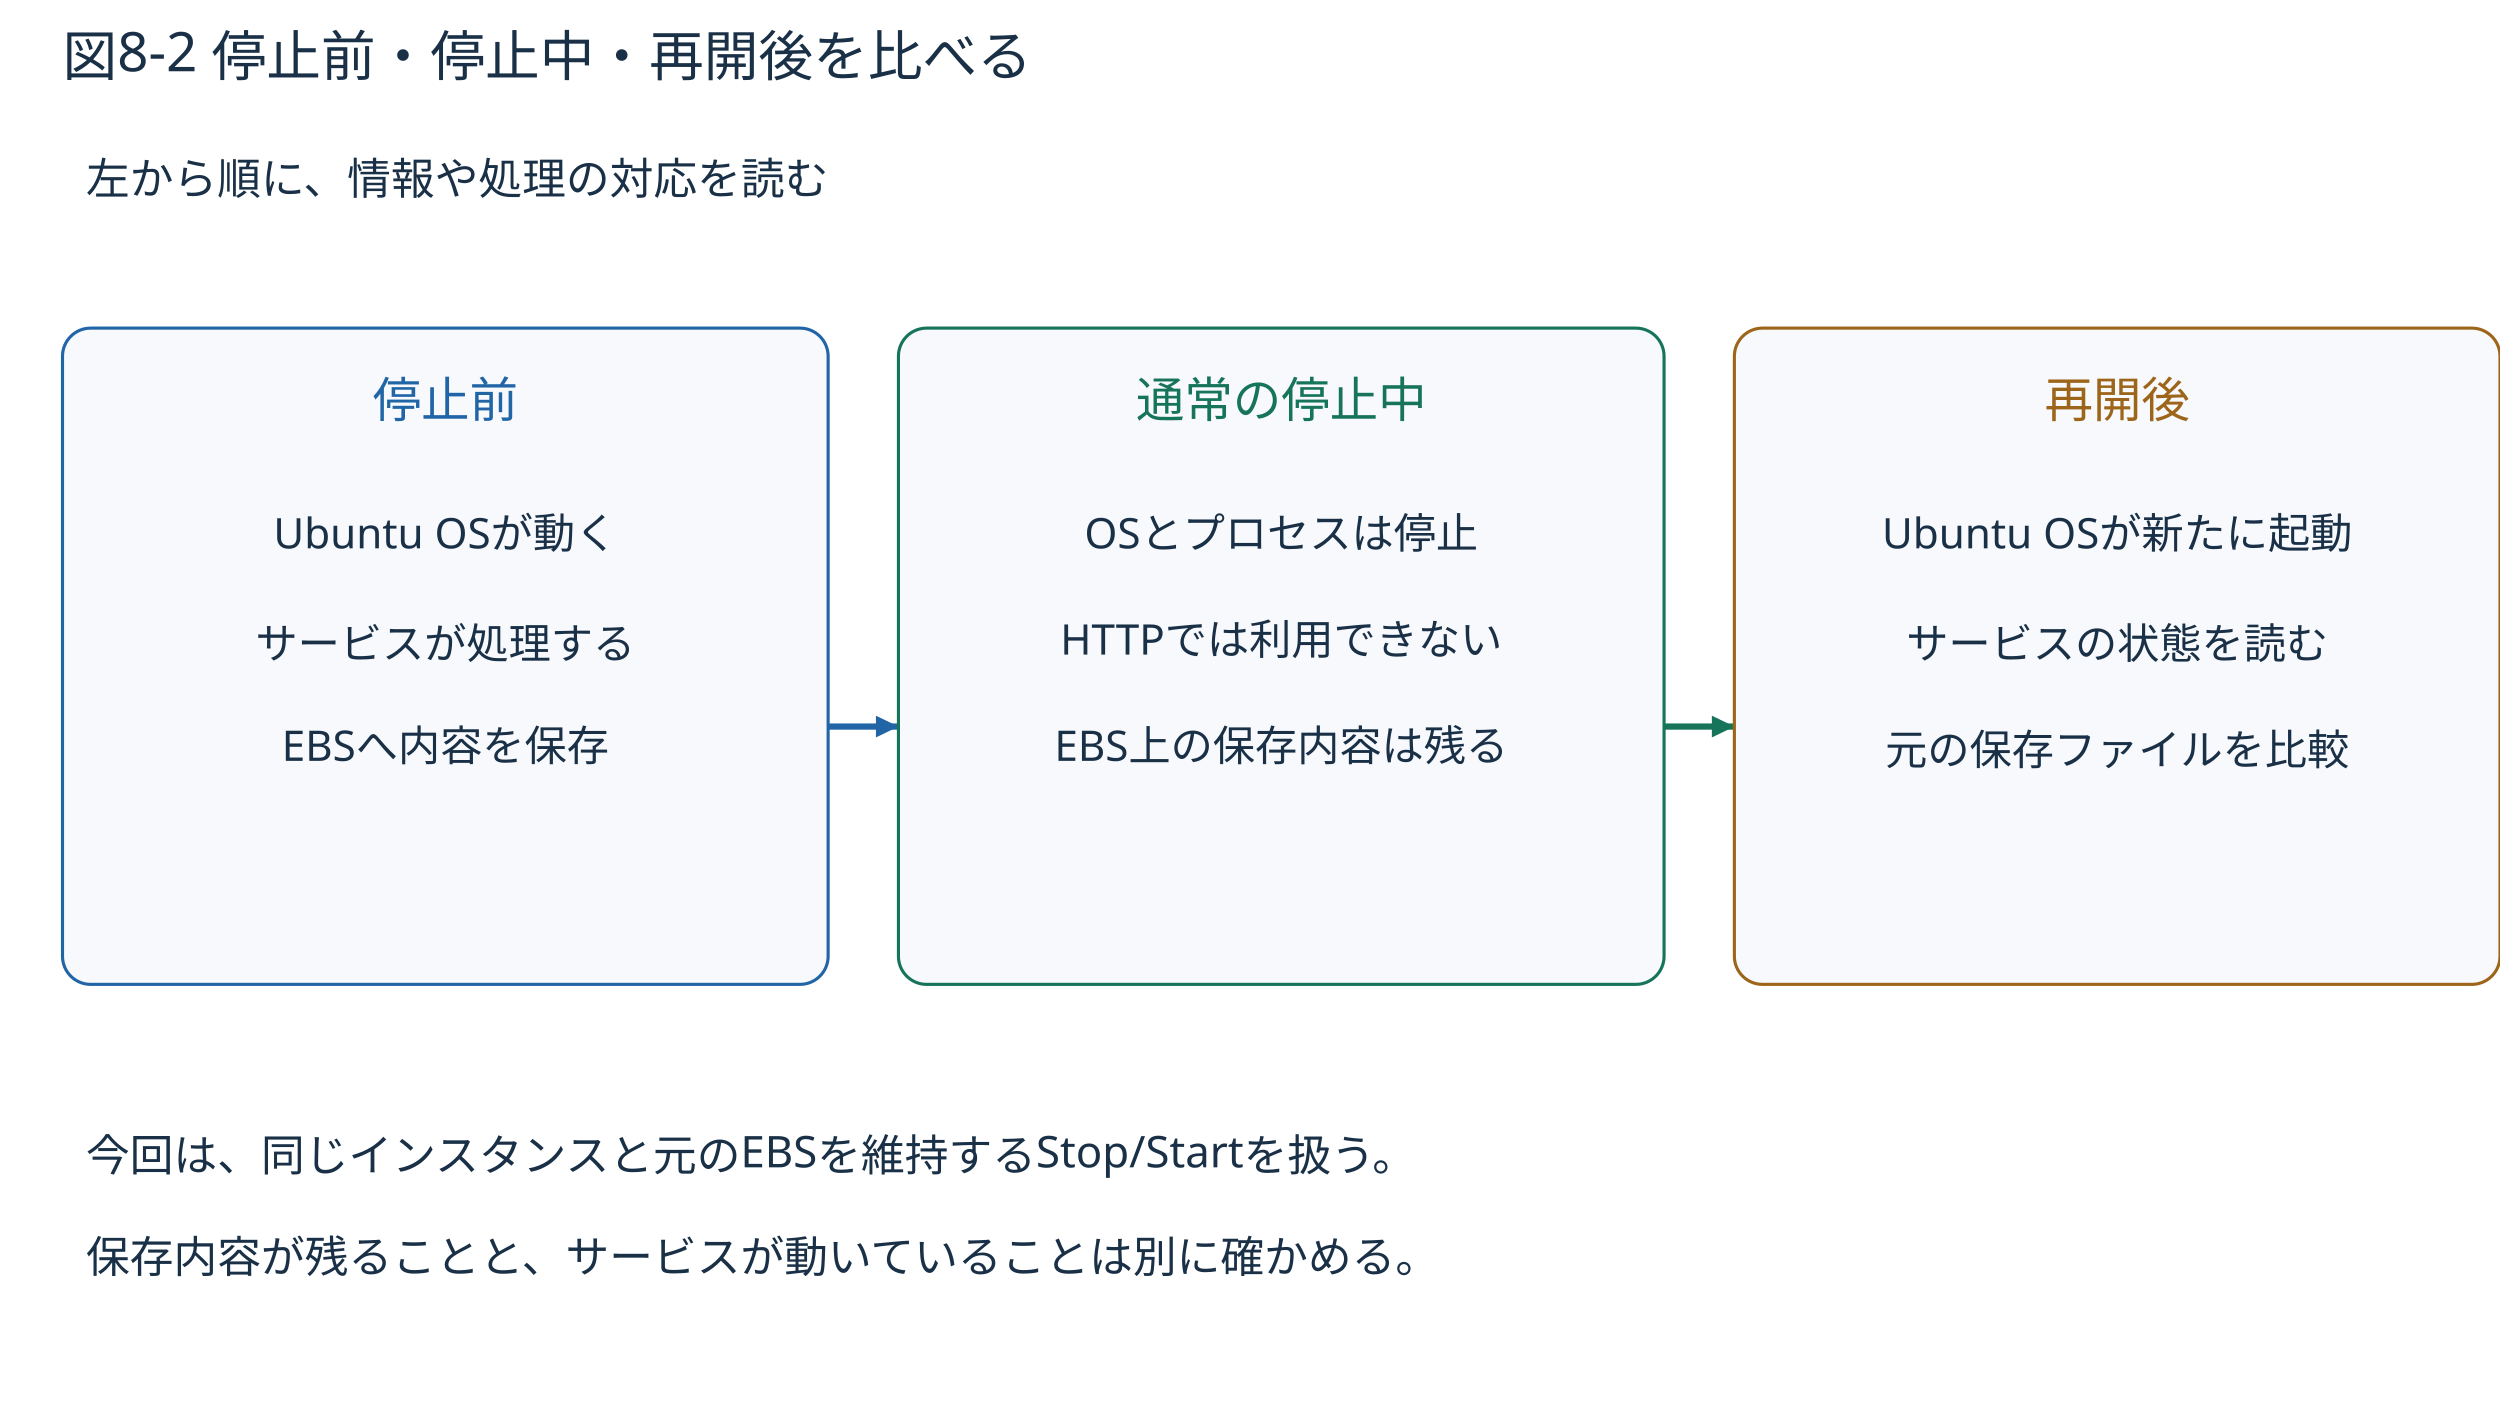
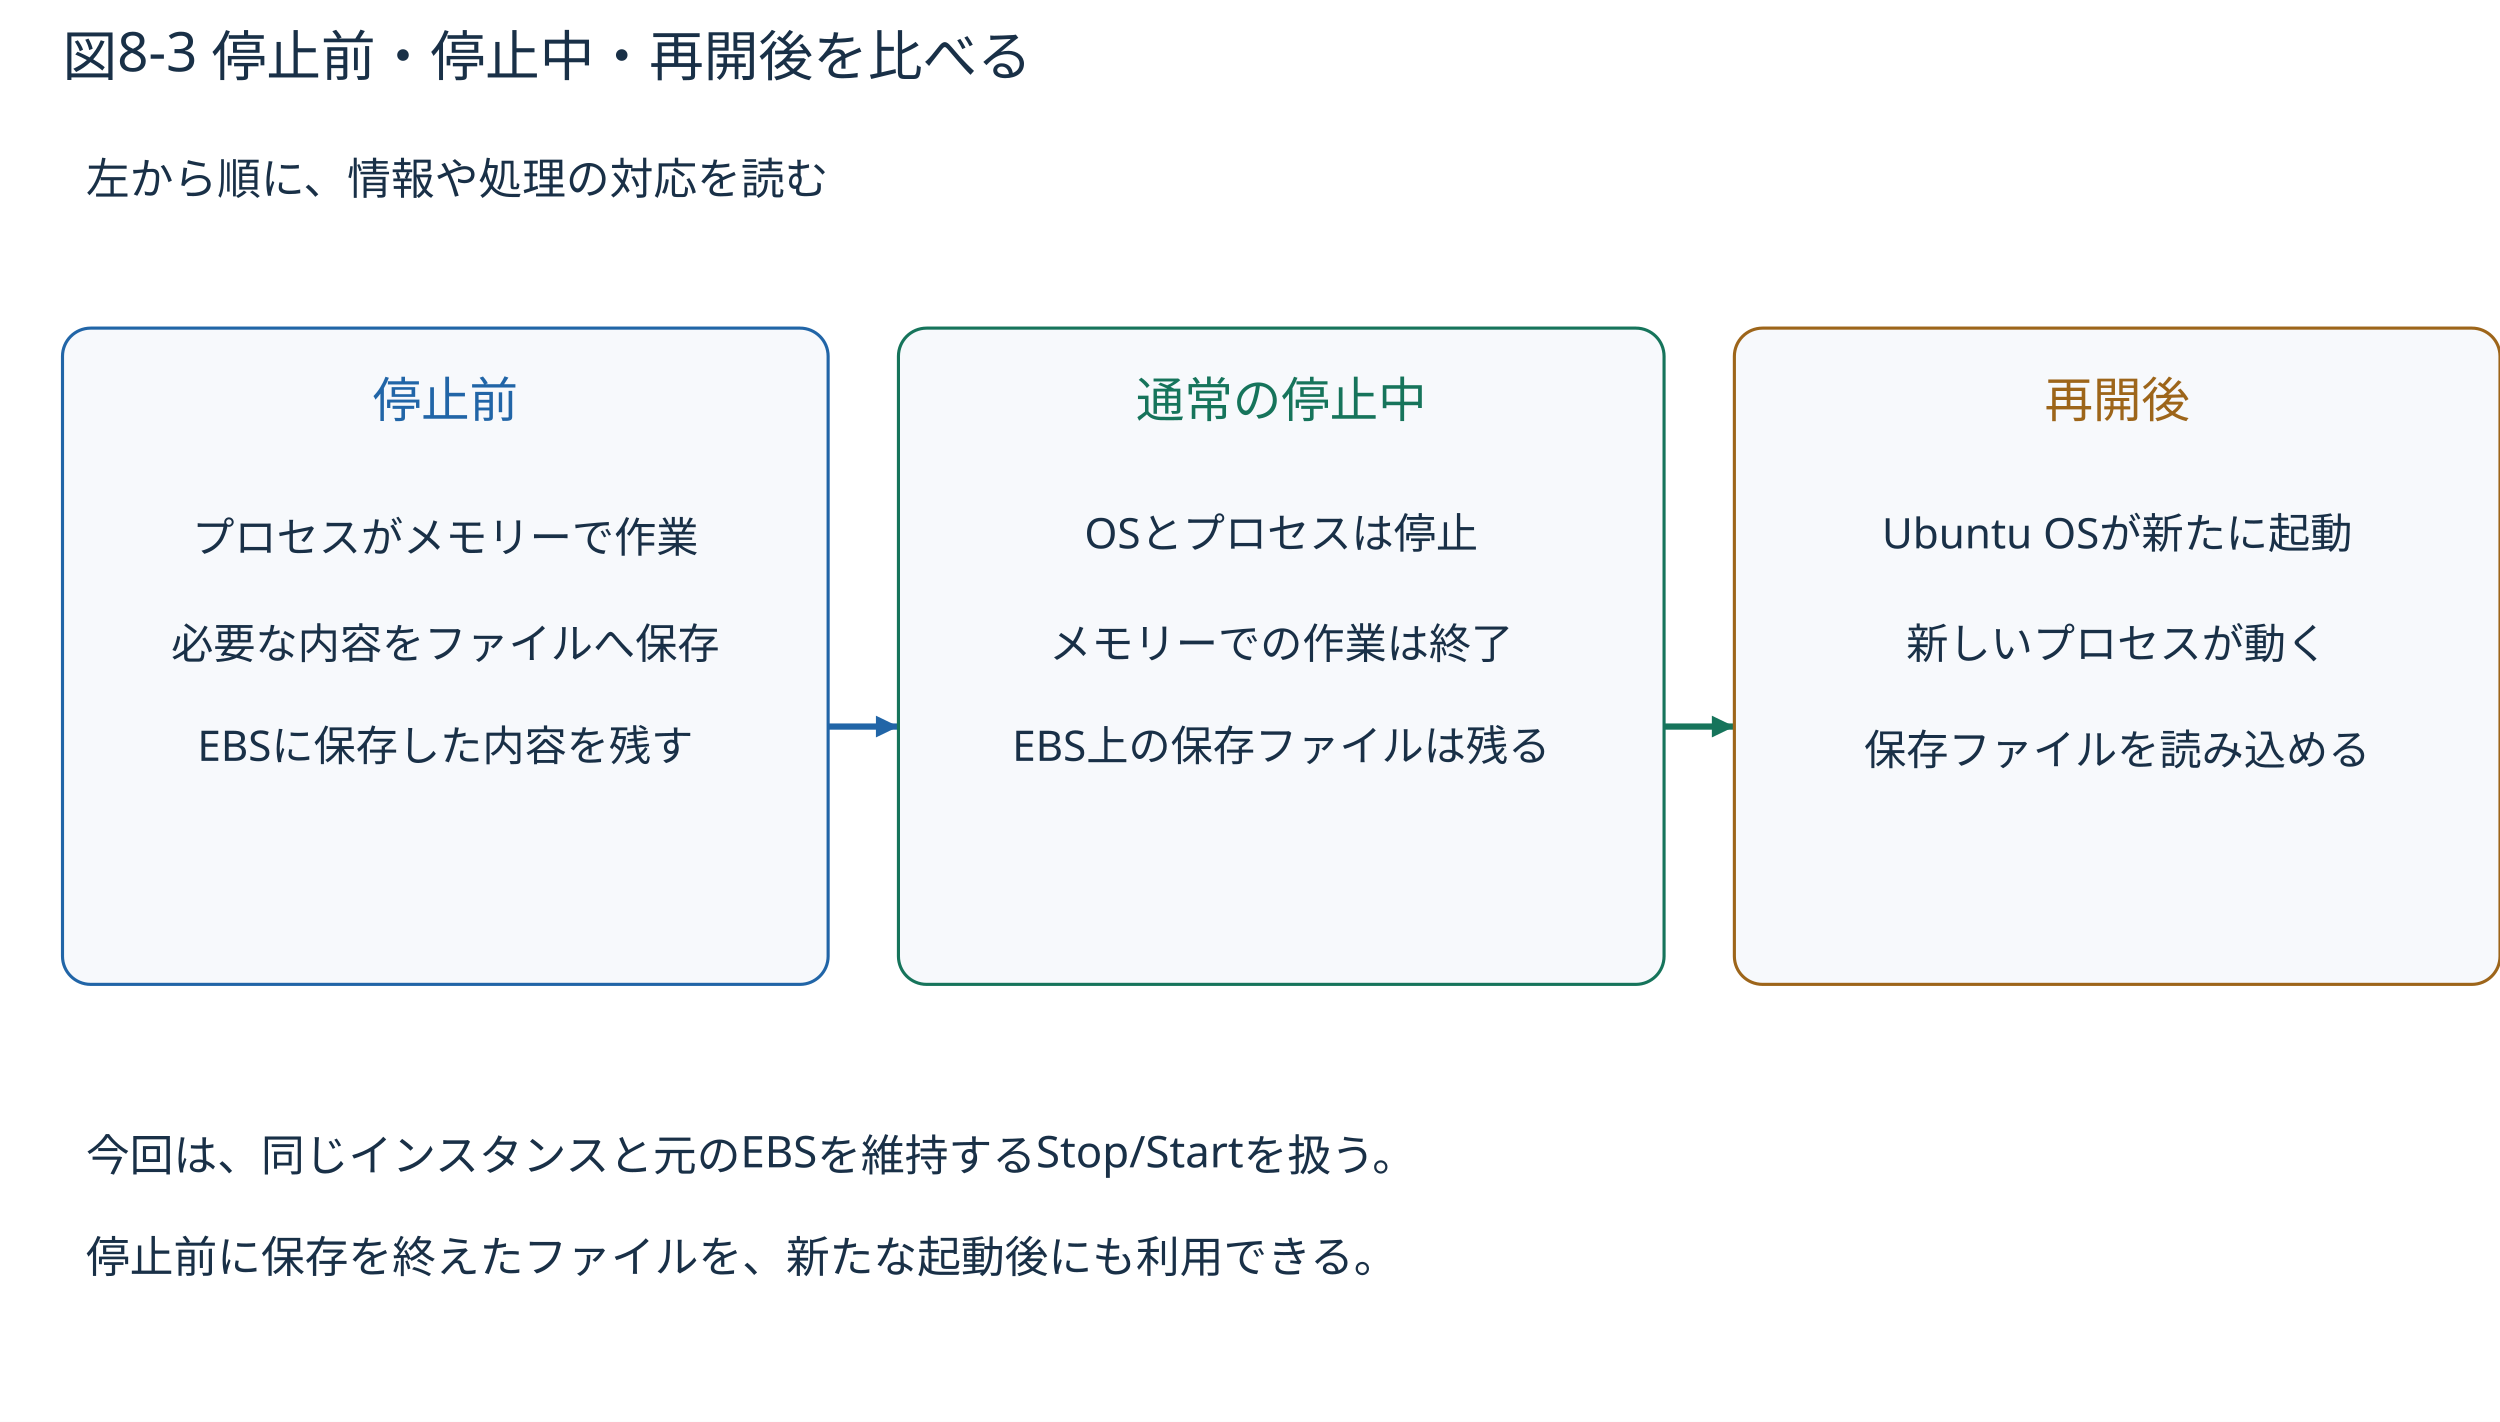
<svg xmlns="http://www.w3.org/2000/svg" width="1600" height="910" viewBox="0 0 1600 910" role="img">
  <rect width="100%" height="100%" fill="white" />
-   <text x="40" y="18" fill="#193047" font-family="Noto Sans JP, sans-serif" font-size="35" dominant-baseline="text-before-edge" text-anchor="start">図8-2  停止前・停止中・再開後を比べる</text>
+   <text x="40" y="18" fill="#193047" font-family="Noto Sans JP, sans-serif" font-size="35" dominant-baseline="text-before-edge" text-anchor="start">図8-3  停止前・停止中・再開後を比べる</text>
  <text x="55" y="100" fill="#193047" font-family="Noto Sans JP, sans-serif" font-size="28" dominant-baseline="text-before-edge" text-anchor="start">左から順に、情報や処理の対応を読む</text>
  <rect x="40" y="210" width="490" height="420" rx="18" fill="#f7f9fc" stroke="#2165a7" stroke-width="2" />
  <text x="285" y="240" fill="#2165a7" font-family="Noto Sans JP, sans-serif" font-size="31" dominant-baseline="text-before-edge" text-anchor="middle">停止前</text>
-   <text x="285" y="330" fill="#193047" font-family="Noto Sans JP, sans-serif" font-size="27" dominant-baseline="text-before-edge" text-anchor="middle">Ubuntu OSが動く</text>
-   <text x="285" y="398" fill="#193047" font-family="Noto Sans JP, sans-serif" font-size="27" dominant-baseline="text-before-edge" text-anchor="middle">サービスが処理する</text>
-   <text x="285" y="466" fill="#193047" font-family="Noto Sans JP, sans-serif" font-size="27" dominant-baseline="text-before-edge" text-anchor="middle">EBSへ内容を保存</text>
+   <text x="285" y="330" fill="#193047" font-family="Noto Sans JP, sans-serif" font-size="27" dominant-baseline="text-before-edge" text-anchor="middle">プロセスがメモリーで作業</text>
+   <text x="285" y="398" fill="#193047" font-family="Noto Sans JP, sans-serif" font-size="27" dominant-baseline="text-before-edge" text-anchor="middle">必要な内容をファイルへ保存</text>
+   <text x="285" y="466" fill="#193047" font-family="Noto Sans JP, sans-serif" font-size="27" dominant-baseline="text-before-edge" text-anchor="middle">EBSに保存した内容を残す</text>
  <polyline points="530,465 575,465" fill="none" stroke="#2165a7" stroke-width="4" />
  <polygon points="575,465 560.593,471.959 560.593,458.041" fill="#2165a7" />
  <rect x="575" y="210" width="490" height="420" rx="18" fill="#f7f9fc" stroke="#16745b" stroke-width="2" />
  <text x="820" y="240" fill="#16745b" font-family="Noto Sans JP, sans-serif" font-size="31" dominant-baseline="text-before-edge" text-anchor="middle">通常の停止中</text>
  <text x="820" y="330" fill="#193047" font-family="Noto Sans JP, sans-serif" font-size="27" dominant-baseline="text-before-edge" text-anchor="middle">OSとプロセスは停止</text>
-   <text x="820" y="398" fill="#193047" font-family="Noto Sans JP, sans-serif" font-size="27" dominant-baseline="text-before-edge" text-anchor="middle">HTTPでは利用できない</text>
-   <text x="820" y="466" fill="#193047" font-family="Noto Sans JP, sans-serif" font-size="27" dominant-baseline="text-before-edge" text-anchor="middle">EBS上の保存内容は残る</text>
+   <text x="820" y="398" fill="#193047" font-family="Noto Sans JP, sans-serif" font-size="27" dominant-baseline="text-before-edge" text-anchor="middle">メモリーでの作業は終了</text>
+   <text x="820" y="466" fill="#193047" font-family="Noto Sans JP, sans-serif" font-size="27" dominant-baseline="text-before-edge" text-anchor="middle">EBS上の保存ファイルは残る</text>
  <polyline points="1065,465 1110,465" fill="none" stroke="#16745b" stroke-width="4" />
  <polygon points="1110,465 1095.593,471.959 1095.593,458.041" fill="#16745b" />
  <rect x="1110" y="210" width="490" height="420" rx="18" fill="#f7f9fc" stroke="#9d651a" stroke-width="2" />
  <text x="1355" y="240" fill="#9d651a" font-family="Noto Sans JP, sans-serif" font-size="31" dominant-baseline="text-before-edge" text-anchor="middle">再開後</text>
  <text x="1355" y="330" fill="#193047" font-family="Noto Sans JP, sans-serif" font-size="27" dominant-baseline="text-before-edge" text-anchor="middle">Ubuntu OSが新たに起動</text>
-   <text x="1355" y="398" fill="#193047" font-family="Noto Sans JP, sans-serif" font-size="27" dominant-baseline="text-before-edge" text-anchor="middle">サービスの状態を読む</text>
-   <text x="1355" y="466" fill="#193047" font-family="Noto Sans JP, sans-serif" font-size="27" dominant-baseline="text-before-edge" text-anchor="middle">元の保存ファイルを比較</text>
+   <text x="1355" y="398" fill="#193047" font-family="Noto Sans JP, sans-serif" font-size="27" dominant-baseline="text-before-edge" text-anchor="middle">新しいプロセスが動く</text>
+   <text x="1355" y="466" fill="#193047" font-family="Noto Sans JP, sans-serif" font-size="27" dominant-baseline="text-before-edge" text-anchor="middle">保存ファイルを読み込める</text>
  <text x="55" y="725" fill="#193047" font-family="Noto Sans JP, sans-serif" font-size="28" dominant-baseline="text-before-edge" text-anchor="start">今回は、同じインスタンスと元のEBSを維持するStop/Startを扱う。</text>
-   <text x="55" y="790" fill="#193047" font-family="Noto Sans JP, sans-serif" font-size="28" dominant-baseline="text-before-edge" text-anchor="start">保存内容が残ることと、サービスが動いていることは別に確かめる。</text>
+   <text x="55" y="790" fill="#193047" font-family="Noto Sans JP, sans-serif" font-size="28" dominant-baseline="text-before-edge" text-anchor="start">停止前に保存を終えたファイルを、新たな起動後にも利用できる。</text>
</svg>
